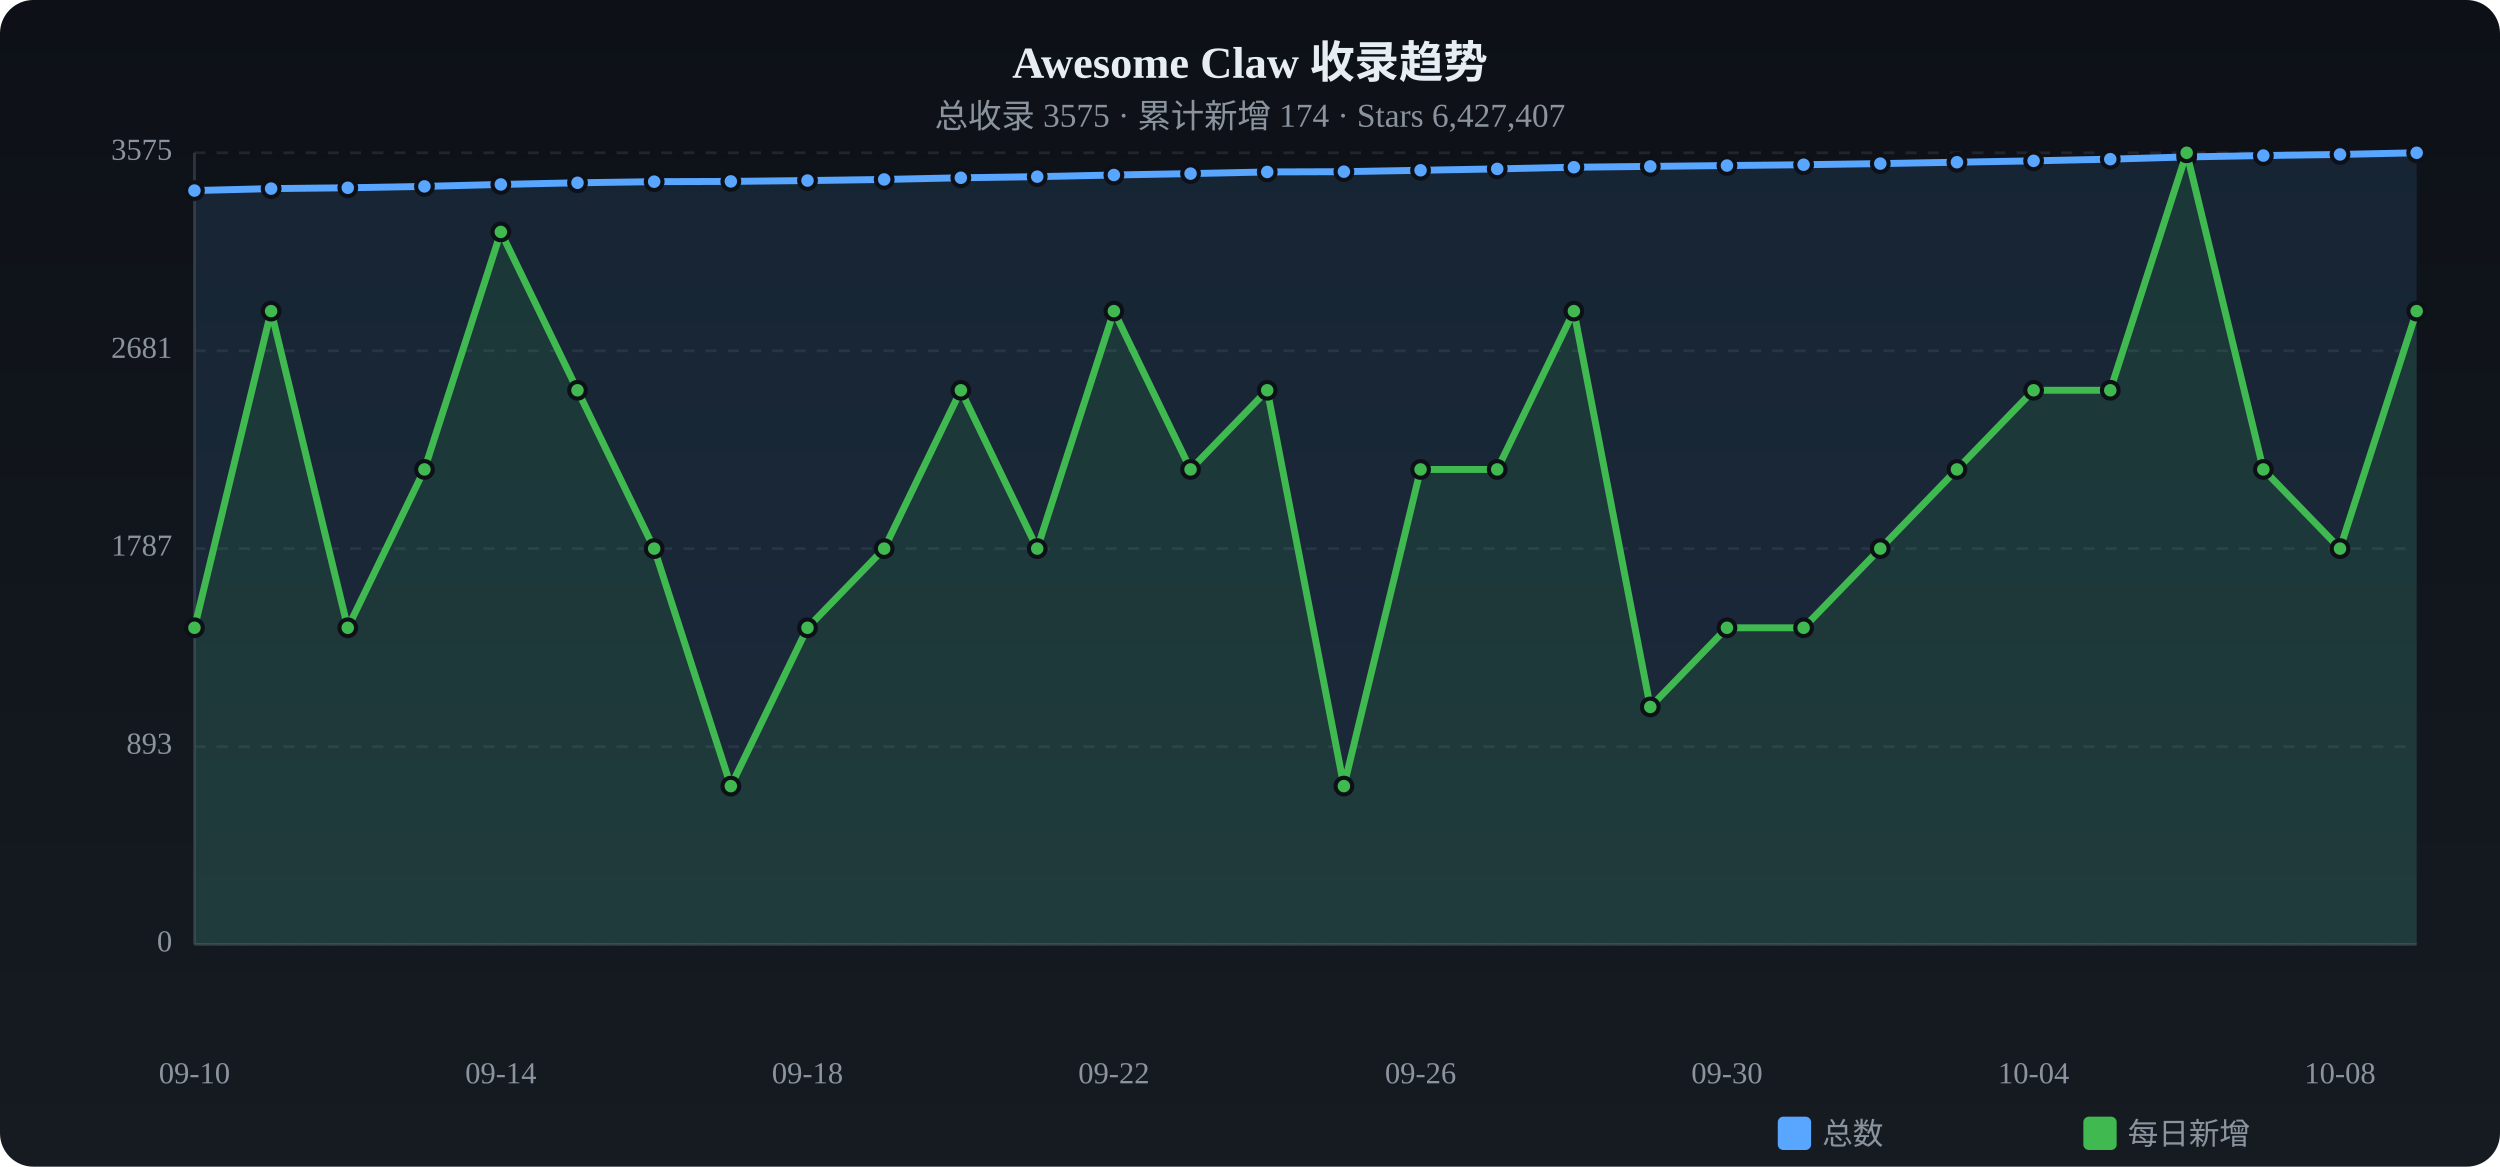
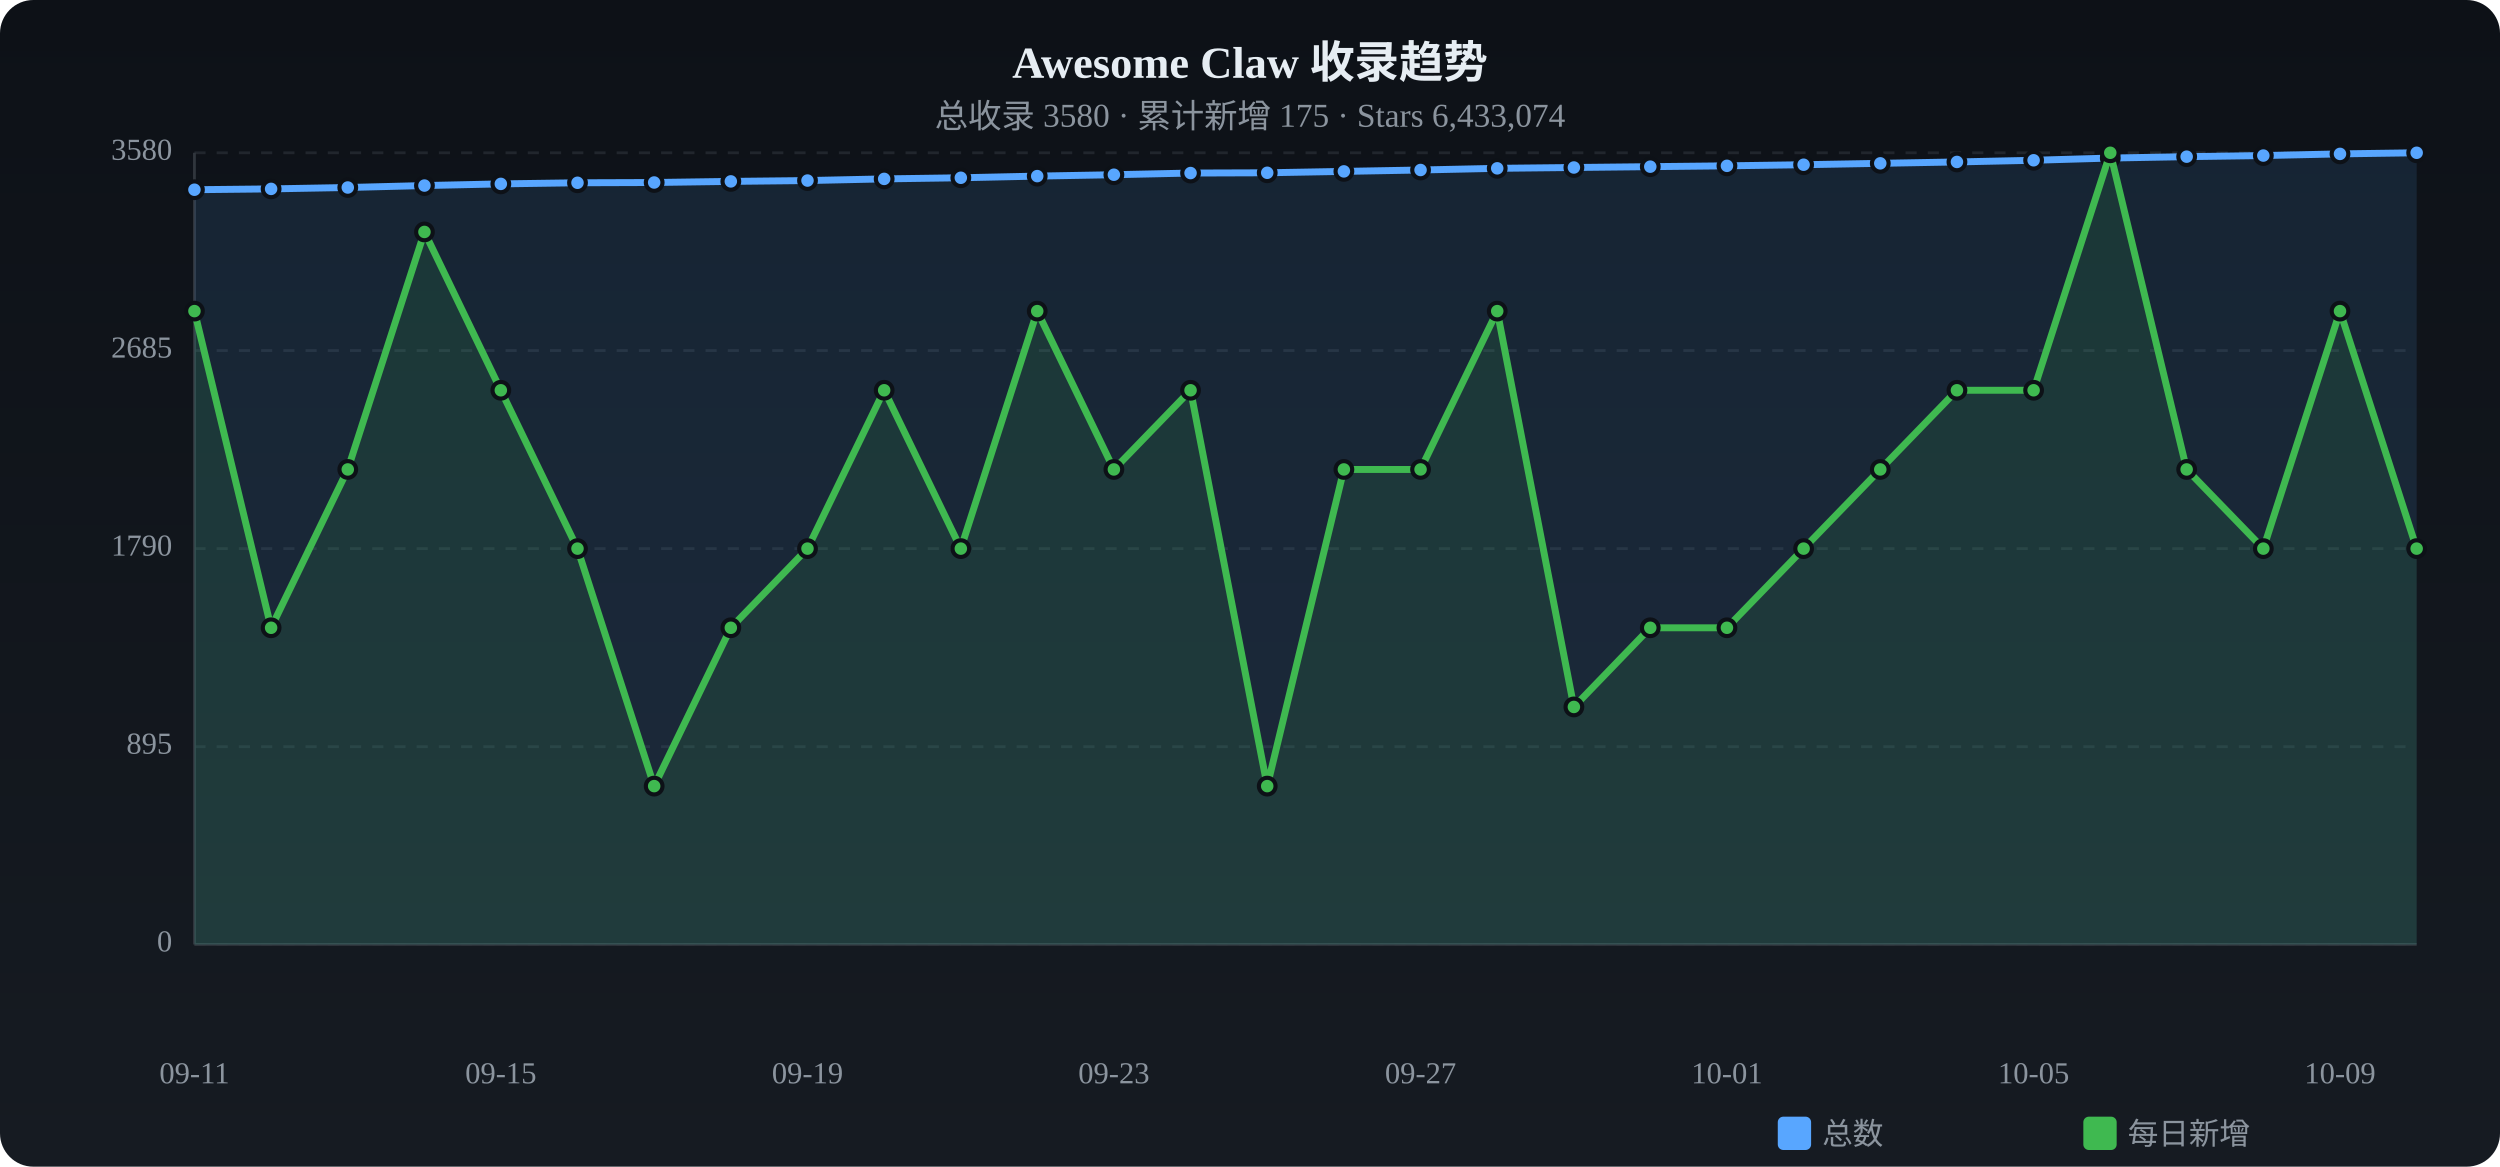
<svg xmlns="http://www.w3.org/2000/svg" viewBox="0 0 900 420" width="900" height="420">
  <defs>
    <linearGradient id="tbg" x1="0%" y1="0%" x2="0%" y2="100%">
      <stop offset="0%" stop-color="#0d1117" />
      <stop offset="100%" stop-color="#161b22" />
    </linearGradient>
  </defs>
  <rect width="900" height="420" rx="12" fill="url(#tbg)" />
  <text x="450.0" y="28" text-anchor="middle" fill="#e6edf3" font-size="16" font-weight="bold">Awesome Claw 收录趋势</text>
-   <text x="450.0" y="46" text-anchor="middle" fill="#8b949e" font-size="12">总收录 3575 · 累计新增 174 · Stars 6,427,407</text>
+   <text x="450.0" y="46" text-anchor="middle" fill="#8b949e" font-size="12">总收录 3580 · 累计新增 175 · Stars 6,433,074</text>
  <text x="62" y="340.0" text-anchor="end" fill="#8b949e" font-size="11" dominant-baseline="middle">0</text>
  <line x1="70" y1="340.0" x2="870" y2="340.0" stroke="#21262d" stroke-dasharray="4 4" />
-   <text x="62" y="268.8" text-anchor="end" fill="#8b949e" font-size="11" dominant-baseline="middle">893</text>
+   <text x="62" y="268.8" text-anchor="end" fill="#8b949e" font-size="11" dominant-baseline="middle">895</text>
  <line x1="70" y1="268.8" x2="870" y2="268.8" stroke="#21262d" stroke-dasharray="4 4" />
-   <text x="62" y="197.5" text-anchor="end" fill="#8b949e" font-size="11" dominant-baseline="middle">1787</text>
+   <text x="62" y="197.5" text-anchor="end" fill="#8b949e" font-size="11" dominant-baseline="middle">1790</text>
  <line x1="70" y1="197.5" x2="870" y2="197.5" stroke="#21262d" stroke-dasharray="4 4" />
-   <text x="62" y="126.3" text-anchor="end" fill="#8b949e" font-size="11" dominant-baseline="middle">2681</text>
-   <line x1="70" y1="126.3" x2="870" y2="126.3" stroke="#21262d" stroke-dasharray="4 4" />
-   <text x="62" y="55.0" text-anchor="end" fill="#8b949e" font-size="11" dominant-baseline="middle">3575</text>
+   <text x="62" y="126.2" text-anchor="end" fill="#8b949e" font-size="11" dominant-baseline="middle">2685</text>
+   <line x1="70" y1="126.2" x2="870" y2="126.2" stroke="#21262d" stroke-dasharray="4 4" />
+   <text x="62" y="55.0" text-anchor="end" fill="#8b949e" font-size="11" dominant-baseline="middle">3580</text>
  <line x1="70" y1="55.0" x2="870" y2="55.0" stroke="#21262d" stroke-dasharray="4 4" />
  <line x1="70" y1="55" x2="70" y2="340" stroke="#30363d" />
  <line x1="70" y1="340" x2="870" y2="340" stroke="#30363d" />
-   <path d="M70.0,68.6 L97.6,67.9 L125.2,67.6 L152.8,67.1 L180.3,66.4 L207.9,65.8 L235.5,65.4 L263.1,65.3 L290.7,65.0 L318.3,64.6 L345.9,64.0 L373.4,63.6 L401.0,63.0 L428.6,62.5 L456.2,61.9 L483.8,61.8 L511.4,61.3 L539.0,60.8 L566.6,60.2 L594.1,59.9 L621.7,59.6 L649.3,59.3 L676.9,58.9 L704.5,58.4 L732.1,57.9 L759.7,57.3 L787.2,56.5 L814.8,56.0 L842.4,55.6 L870.0,55.0 L870.0,340 L70.0,340 Z" fill="#58a6ff" opacity="0.12" />
-   <polyline points="70.0,68.6 97.6,67.9 125.2,67.6 152.8,67.1 180.3,66.4 207.9,65.8 235.5,65.4 263.1,65.3 290.7,65.0 318.3,64.6 345.9,64.0 373.4,63.6 401.0,63.0 428.6,62.5 456.2,61.9 483.8,61.8 511.4,61.3 539.0,60.8 566.6,60.2 594.1,59.9 621.7,59.6 649.3,59.3 676.9,58.9 704.5,58.4 732.1,57.9 759.7,57.3 787.2,56.5 814.8,56.0 842.4,55.6 870.0,55.0" fill="none" stroke="#58a6ff" stroke-width="2.5" stroke-linecap="round" stroke-linejoin="round" />
-   <circle cx="70.0" cy="68.6" r="3" fill="#58a6ff" stroke="#0d1117" stroke-width="1.5" />
-   <circle cx="97.6" cy="67.9" r="3" fill="#58a6ff" stroke="#0d1117" stroke-width="1.5" />
-   <circle cx="125.2" cy="67.6" r="3" fill="#58a6ff" stroke="#0d1117" stroke-width="1.5" />
-   <circle cx="152.8" cy="67.1" r="3" fill="#58a6ff" stroke="#0d1117" stroke-width="1.5" />
-   <circle cx="180.3" cy="66.4" r="3" fill="#58a6ff" stroke="#0d1117" stroke-width="1.5" />
+   <path d="M70.0,68.3 L97.6,68.0 L125.2,67.5 L152.8,66.8 L180.3,66.2 L207.9,65.8 L235.5,65.7 L263.1,65.3 L290.7,65.0 L318.3,64.4 L345.9,64.0 L373.4,63.4 L401.0,62.9 L428.6,62.3 L456.2,62.2 L483.8,61.7 L511.4,61.2 L539.0,60.6 L566.6,60.3 L594.1,60.0 L621.7,59.7 L649.3,59.3 L676.9,58.8 L704.5,58.3 L732.1,57.7 L759.7,56.9 L787.2,56.4 L814.8,56.0 L842.4,55.4 L870.0,55.0 L870.0,340 L70.0,340 Z" fill="#58a6ff" opacity="0.12" />
+   <polyline points="70.0,68.3 97.6,68.0 125.2,67.5 152.8,66.8 180.3,66.2 207.9,65.8 235.5,65.7 263.1,65.3 290.7,65.0 318.3,64.4 345.9,64.0 373.4,63.4 401.0,62.9 428.6,62.3 456.2,62.2 483.8,61.7 511.4,61.2 539.0,60.6 566.6,60.3 594.1,60.0 621.7,59.7 649.3,59.3 676.9,58.8 704.5,58.3 732.1,57.7 759.7,56.9 787.2,56.4 814.8,56.0 842.4,55.4 870.0,55.0" fill="none" stroke="#58a6ff" stroke-width="2.5" stroke-linecap="round" stroke-linejoin="round" />
+   <circle cx="70.0" cy="68.3" r="3" fill="#58a6ff" stroke="#0d1117" stroke-width="1.5" />
+   <circle cx="97.6" cy="68.0" r="3" fill="#58a6ff" stroke="#0d1117" stroke-width="1.5" />
+   <circle cx="125.2" cy="67.5" r="3" fill="#58a6ff" stroke="#0d1117" stroke-width="1.5" />
+   <circle cx="152.8" cy="66.8" r="3" fill="#58a6ff" stroke="#0d1117" stroke-width="1.5" />
+   <circle cx="180.3" cy="66.2" r="3" fill="#58a6ff" stroke="#0d1117" stroke-width="1.5" />
  <circle cx="207.9" cy="65.8" r="3" fill="#58a6ff" stroke="#0d1117" stroke-width="1.5" />
-   <circle cx="235.5" cy="65.4" r="3" fill="#58a6ff" stroke="#0d1117" stroke-width="1.5" />
+   <circle cx="235.5" cy="65.7" r="3" fill="#58a6ff" stroke="#0d1117" stroke-width="1.5" />
  <circle cx="263.1" cy="65.3" r="3" fill="#58a6ff" stroke="#0d1117" stroke-width="1.5" />
  <circle cx="290.7" cy="65.0" r="3" fill="#58a6ff" stroke="#0d1117" stroke-width="1.5" />
-   <circle cx="318.3" cy="64.6" r="3" fill="#58a6ff" stroke="#0d1117" stroke-width="1.5" />
+   <circle cx="318.3" cy="64.4" r="3" fill="#58a6ff" stroke="#0d1117" stroke-width="1.5" />
  <circle cx="345.9" cy="64.0" r="3" fill="#58a6ff" stroke="#0d1117" stroke-width="1.5" />
-   <circle cx="373.4" cy="63.6" r="3" fill="#58a6ff" stroke="#0d1117" stroke-width="1.5" />
-   <circle cx="401.0" cy="63.0" r="3" fill="#58a6ff" stroke="#0d1117" stroke-width="1.5" />
-   <circle cx="428.6" cy="62.5" r="3" fill="#58a6ff" stroke="#0d1117" stroke-width="1.5" />
-   <circle cx="456.2" cy="61.9" r="3" fill="#58a6ff" stroke="#0d1117" stroke-width="1.5" />
-   <circle cx="483.8" cy="61.8" r="3" fill="#58a6ff" stroke="#0d1117" stroke-width="1.5" />
-   <circle cx="511.4" cy="61.3" r="3" fill="#58a6ff" stroke="#0d1117" stroke-width="1.5" />
-   <circle cx="539.0" cy="60.8" r="3" fill="#58a6ff" stroke="#0d1117" stroke-width="1.5" />
-   <circle cx="566.6" cy="60.2" r="3" fill="#58a6ff" stroke="#0d1117" stroke-width="1.5" />
-   <circle cx="594.1" cy="59.9" r="3" fill="#58a6ff" stroke="#0d1117" stroke-width="1.5" />
-   <circle cx="621.7" cy="59.6" r="3" fill="#58a6ff" stroke="#0d1117" stroke-width="1.5" />
+   <circle cx="373.4" cy="63.4" r="3" fill="#58a6ff" stroke="#0d1117" stroke-width="1.5" />
+   <circle cx="401.0" cy="62.9" r="3" fill="#58a6ff" stroke="#0d1117" stroke-width="1.5" />
+   <circle cx="428.6" cy="62.3" r="3" fill="#58a6ff" stroke="#0d1117" stroke-width="1.5" />
+   <circle cx="456.2" cy="62.2" r="3" fill="#58a6ff" stroke="#0d1117" stroke-width="1.5" />
+   <circle cx="483.8" cy="61.7" r="3" fill="#58a6ff" stroke="#0d1117" stroke-width="1.5" />
+   <circle cx="511.4" cy="61.2" r="3" fill="#58a6ff" stroke="#0d1117" stroke-width="1.5" />
+   <circle cx="539.0" cy="60.6" r="3" fill="#58a6ff" stroke="#0d1117" stroke-width="1.5" />
+   <circle cx="566.6" cy="60.3" r="3" fill="#58a6ff" stroke="#0d1117" stroke-width="1.5" />
+   <circle cx="594.1" cy="60.0" r="3" fill="#58a6ff" stroke="#0d1117" stroke-width="1.5" />
+   <circle cx="621.7" cy="59.7" r="3" fill="#58a6ff" stroke="#0d1117" stroke-width="1.5" />
  <circle cx="649.3" cy="59.3" r="3" fill="#58a6ff" stroke="#0d1117" stroke-width="1.5" />
-   <circle cx="676.9" cy="58.9" r="3" fill="#58a6ff" stroke="#0d1117" stroke-width="1.5" />
-   <circle cx="704.5" cy="58.4" r="3" fill="#58a6ff" stroke="#0d1117" stroke-width="1.5" />
-   <circle cx="732.1" cy="57.9" r="3" fill="#58a6ff" stroke="#0d1117" stroke-width="1.5" />
-   <circle cx="759.7" cy="57.3" r="3" fill="#58a6ff" stroke="#0d1117" stroke-width="1.5" />
-   <circle cx="787.2" cy="56.5" r="3" fill="#58a6ff" stroke="#0d1117" stroke-width="1.5" />
+   <circle cx="676.9" cy="58.8" r="3" fill="#58a6ff" stroke="#0d1117" stroke-width="1.5" />
+   <circle cx="704.5" cy="58.3" r="3" fill="#58a6ff" stroke="#0d1117" stroke-width="1.5" />
+   <circle cx="732.1" cy="57.7" r="3" fill="#58a6ff" stroke="#0d1117" stroke-width="1.5" />
+   <circle cx="759.7" cy="56.9" r="3" fill="#58a6ff" stroke="#0d1117" stroke-width="1.5" />
+   <circle cx="787.2" cy="56.4" r="3" fill="#58a6ff" stroke="#0d1117" stroke-width="1.5" />
  <circle cx="814.8" cy="56.0" r="3" fill="#58a6ff" stroke="#0d1117" stroke-width="1.5" />
-   <circle cx="842.4" cy="55.6" r="3" fill="#58a6ff" stroke="#0d1117" stroke-width="1.5" />
+   <circle cx="842.4" cy="55.4" r="3" fill="#58a6ff" stroke="#0d1117" stroke-width="1.5" />
  <circle cx="870.0" cy="55.0" r="3" fill="#58a6ff" stroke="#0d1117" stroke-width="1.5" />
-   <path d="M70.0,226.0 L97.6,112.0 L125.2,226.0 L152.8,169.0 L180.3,83.5 L207.9,140.5 L235.5,197.5 L263.1,283.0 L290.7,226.0 L318.3,197.5 L345.9,140.5 L373.4,197.5 L401.0,112.0 L428.6,169.0 L456.2,140.5 L483.8,283.0 L511.4,169.0 L539.0,169.0 L566.6,112.0 L594.1,254.5 L621.7,226.0 L649.3,226.0 L676.9,197.5 L704.5,169.0 L732.1,140.5 L759.7,140.5 L787.2,55.0 L814.8,169.0 L842.4,197.5 L870.0,112.0 L870.0,340 L70.0,340 Z" fill="#3fb950" opacity="0.12" />
-   <polyline points="70.0,226.0 97.6,112.0 125.2,226.0 152.8,169.0 180.3,83.5 207.9,140.5 235.5,197.5 263.1,283.0 290.7,226.0 318.3,197.5 345.9,140.5 373.4,197.5 401.0,112.0 428.6,169.0 456.2,140.5 483.8,283.0 511.4,169.0 539.0,169.0 566.6,112.0 594.1,254.5 621.7,226.0 649.3,226.0 676.9,197.5 704.5,169.0 732.1,140.5 759.7,140.5 787.2,55.0 814.8,169.0 842.4,197.5 870.0,112.0" fill="none" stroke="#3fb950" stroke-width="2.5" stroke-linecap="round" stroke-linejoin="round" />
-   <circle cx="70.0" cy="226.0" r="3" fill="#3fb950" stroke="#0d1117" stroke-width="1.5" />
-   <circle cx="97.6" cy="112.0" r="3" fill="#3fb950" stroke="#0d1117" stroke-width="1.5" />
-   <circle cx="125.2" cy="226.0" r="3" fill="#3fb950" stroke="#0d1117" stroke-width="1.5" />
-   <circle cx="152.8" cy="169.0" r="3" fill="#3fb950" stroke="#0d1117" stroke-width="1.5" />
-   <circle cx="180.3" cy="83.5" r="3" fill="#3fb950" stroke="#0d1117" stroke-width="1.5" />
-   <circle cx="207.9" cy="140.5" r="3" fill="#3fb950" stroke="#0d1117" stroke-width="1.5" />
-   <circle cx="235.5" cy="197.5" r="3" fill="#3fb950" stroke="#0d1117" stroke-width="1.5" />
-   <circle cx="263.1" cy="283.0" r="3" fill="#3fb950" stroke="#0d1117" stroke-width="1.5" />
-   <circle cx="290.7" cy="226.0" r="3" fill="#3fb950" stroke="#0d1117" stroke-width="1.5" />
-   <circle cx="318.3" cy="197.5" r="3" fill="#3fb950" stroke="#0d1117" stroke-width="1.5" />
-   <circle cx="345.9" cy="140.5" r="3" fill="#3fb950" stroke="#0d1117" stroke-width="1.5" />
-   <circle cx="373.4" cy="197.5" r="3" fill="#3fb950" stroke="#0d1117" stroke-width="1.5" />
-   <circle cx="401.0" cy="112.0" r="3" fill="#3fb950" stroke="#0d1117" stroke-width="1.5" />
-   <circle cx="428.6" cy="169.0" r="3" fill="#3fb950" stroke="#0d1117" stroke-width="1.5" />
-   <circle cx="456.2" cy="140.5" r="3" fill="#3fb950" stroke="#0d1117" stroke-width="1.5" />
-   <circle cx="483.8" cy="283.0" r="3" fill="#3fb950" stroke="#0d1117" stroke-width="1.5" />
+   <path d="M70.0,112.0 L97.6,226.0 L125.2,169.0 L152.8,83.5 L180.3,140.5 L207.9,197.5 L235.5,283.0 L263.1,226.0 L290.7,197.5 L318.3,140.5 L345.9,197.5 L373.4,112.0 L401.0,169.0 L428.6,140.5 L456.2,283.0 L483.8,169.0 L511.4,169.0 L539.0,112.0 L566.6,254.5 L594.1,226.0 L621.7,226.0 L649.3,197.5 L676.9,169.0 L704.5,140.5 L732.1,140.5 L759.7,55.0 L787.2,169.0 L814.8,197.5 L842.4,112.0 L870.0,197.5 L870.0,340 L70.0,340 Z" fill="#3fb950" opacity="0.12" />
+   <polyline points="70.0,112.0 97.6,226.0 125.2,169.0 152.8,83.5 180.3,140.5 207.9,197.5 235.5,283.0 263.1,226.0 290.7,197.5 318.3,140.5 345.9,197.5 373.4,112.0 401.0,169.0 428.6,140.5 456.2,283.0 483.8,169.0 511.4,169.0 539.0,112.0 566.6,254.5 594.1,226.0 621.7,226.0 649.3,197.5 676.9,169.0 704.5,140.5 732.1,140.5 759.7,55.0 787.2,169.0 814.8,197.5 842.4,112.0 870.0,197.5" fill="none" stroke="#3fb950" stroke-width="2.5" stroke-linecap="round" stroke-linejoin="round" />
+   <circle cx="70.0" cy="112.0" r="3" fill="#3fb950" stroke="#0d1117" stroke-width="1.5" />
+   <circle cx="97.6" cy="226.0" r="3" fill="#3fb950" stroke="#0d1117" stroke-width="1.5" />
+   <circle cx="125.2" cy="169.0" r="3" fill="#3fb950" stroke="#0d1117" stroke-width="1.5" />
+   <circle cx="152.8" cy="83.5" r="3" fill="#3fb950" stroke="#0d1117" stroke-width="1.5" />
+   <circle cx="180.3" cy="140.5" r="3" fill="#3fb950" stroke="#0d1117" stroke-width="1.5" />
+   <circle cx="207.9" cy="197.5" r="3" fill="#3fb950" stroke="#0d1117" stroke-width="1.5" />
+   <circle cx="235.5" cy="283.0" r="3" fill="#3fb950" stroke="#0d1117" stroke-width="1.5" />
+   <circle cx="263.1" cy="226.0" r="3" fill="#3fb950" stroke="#0d1117" stroke-width="1.5" />
+   <circle cx="290.7" cy="197.5" r="3" fill="#3fb950" stroke="#0d1117" stroke-width="1.5" />
+   <circle cx="318.3" cy="140.5" r="3" fill="#3fb950" stroke="#0d1117" stroke-width="1.5" />
+   <circle cx="345.9" cy="197.5" r="3" fill="#3fb950" stroke="#0d1117" stroke-width="1.5" />
+   <circle cx="373.4" cy="112.0" r="3" fill="#3fb950" stroke="#0d1117" stroke-width="1.5" />
+   <circle cx="401.0" cy="169.0" r="3" fill="#3fb950" stroke="#0d1117" stroke-width="1.5" />
+   <circle cx="428.6" cy="140.5" r="3" fill="#3fb950" stroke="#0d1117" stroke-width="1.5" />
+   <circle cx="456.2" cy="283.0" r="3" fill="#3fb950" stroke="#0d1117" stroke-width="1.5" />
+   <circle cx="483.8" cy="169.0" r="3" fill="#3fb950" stroke="#0d1117" stroke-width="1.5" />
  <circle cx="511.4" cy="169.0" r="3" fill="#3fb950" stroke="#0d1117" stroke-width="1.5" />
-   <circle cx="539.0" cy="169.0" r="3" fill="#3fb950" stroke="#0d1117" stroke-width="1.5" />
-   <circle cx="566.6" cy="112.0" r="3" fill="#3fb950" stroke="#0d1117" stroke-width="1.5" />
-   <circle cx="594.1" cy="254.5" r="3" fill="#3fb950" stroke="#0d1117" stroke-width="1.5" />
+   <circle cx="539.0" cy="112.0" r="3" fill="#3fb950" stroke="#0d1117" stroke-width="1.5" />
+   <circle cx="566.6" cy="254.5" r="3" fill="#3fb950" stroke="#0d1117" stroke-width="1.5" />
+   <circle cx="594.1" cy="226.0" r="3" fill="#3fb950" stroke="#0d1117" stroke-width="1.5" />
  <circle cx="621.7" cy="226.0" r="3" fill="#3fb950" stroke="#0d1117" stroke-width="1.5" />
-   <circle cx="649.3" cy="226.0" r="3" fill="#3fb950" stroke="#0d1117" stroke-width="1.5" />
-   <circle cx="676.9" cy="197.5" r="3" fill="#3fb950" stroke="#0d1117" stroke-width="1.5" />
-   <circle cx="704.5" cy="169.0" r="3" fill="#3fb950" stroke="#0d1117" stroke-width="1.5" />
+   <circle cx="649.3" cy="197.5" r="3" fill="#3fb950" stroke="#0d1117" stroke-width="1.5" />
+   <circle cx="676.9" cy="169.0" r="3" fill="#3fb950" stroke="#0d1117" stroke-width="1.5" />
+   <circle cx="704.5" cy="140.5" r="3" fill="#3fb950" stroke="#0d1117" stroke-width="1.5" />
  <circle cx="732.1" cy="140.5" r="3" fill="#3fb950" stroke="#0d1117" stroke-width="1.5" />
-   <circle cx="759.7" cy="140.5" r="3" fill="#3fb950" stroke="#0d1117" stroke-width="1.5" />
-   <circle cx="787.2" cy="55.0" r="3" fill="#3fb950" stroke="#0d1117" stroke-width="1.5" />
-   <circle cx="814.8" cy="169.0" r="3" fill="#3fb950" stroke="#0d1117" stroke-width="1.5" />
-   <circle cx="842.4" cy="197.5" r="3" fill="#3fb950" stroke="#0d1117" stroke-width="1.5" />
-   <circle cx="870.0" cy="112.0" r="3" fill="#3fb950" stroke="#0d1117" stroke-width="1.5" />
-   <text x="70.0" y="390" text-anchor="middle" fill="#8b949e" font-size="11">09-10</text>
-   <text x="180.3" y="390" text-anchor="middle" fill="#8b949e" font-size="11">09-14</text>
-   <text x="290.7" y="390" text-anchor="middle" fill="#8b949e" font-size="11">09-18</text>
-   <text x="401.0" y="390" text-anchor="middle" fill="#8b949e" font-size="11">09-22</text>
-   <text x="511.4" y="390" text-anchor="middle" fill="#8b949e" font-size="11">09-26</text>
-   <text x="621.7" y="390" text-anchor="middle" fill="#8b949e" font-size="11">09-30</text>
-   <text x="732.1" y="390" text-anchor="middle" fill="#8b949e" font-size="11">10-04</text>
-   <text x="842.4" y="390" text-anchor="middle" fill="#8b949e" font-size="11">10-08</text>
+   <circle cx="759.7" cy="55.0" r="3" fill="#3fb950" stroke="#0d1117" stroke-width="1.5" />
+   <circle cx="787.2" cy="169.0" r="3" fill="#3fb950" stroke="#0d1117" stroke-width="1.5" />
+   <circle cx="814.8" cy="197.5" r="3" fill="#3fb950" stroke="#0d1117" stroke-width="1.5" />
+   <circle cx="842.4" cy="112.0" r="3" fill="#3fb950" stroke="#0d1117" stroke-width="1.5" />
+   <circle cx="870.0" cy="197.5" r="3" fill="#3fb950" stroke="#0d1117" stroke-width="1.5" />
+   <text x="70.0" y="390" text-anchor="middle" fill="#8b949e" font-size="11">09-11</text>
+   <text x="180.3" y="390" text-anchor="middle" fill="#8b949e" font-size="11">09-15</text>
+   <text x="290.7" y="390" text-anchor="middle" fill="#8b949e" font-size="11">09-19</text>
+   <text x="401.0" y="390" text-anchor="middle" fill="#8b949e" font-size="11">09-23</text>
+   <text x="511.4" y="390" text-anchor="middle" fill="#8b949e" font-size="11">09-27</text>
+   <text x="621.7" y="390" text-anchor="middle" fill="#8b949e" font-size="11">10-01</text>
+   <text x="732.1" y="390" text-anchor="middle" fill="#8b949e" font-size="11">10-05</text>
+   <text x="842.4" y="390" text-anchor="middle" fill="#8b949e" font-size="11">10-09</text>
  <rect x="640" y="402" width="12" height="12" rx="2" fill="#58a6ff" />
  <text x="656" y="412" fill="#8b949e" font-size="11">总数</text>
  <rect x="750" y="402" width="12" height="12" rx="2" fill="#3fb950" />
  <text x="766" y="412" fill="#8b949e" font-size="11">每日新增</text>
</svg>
